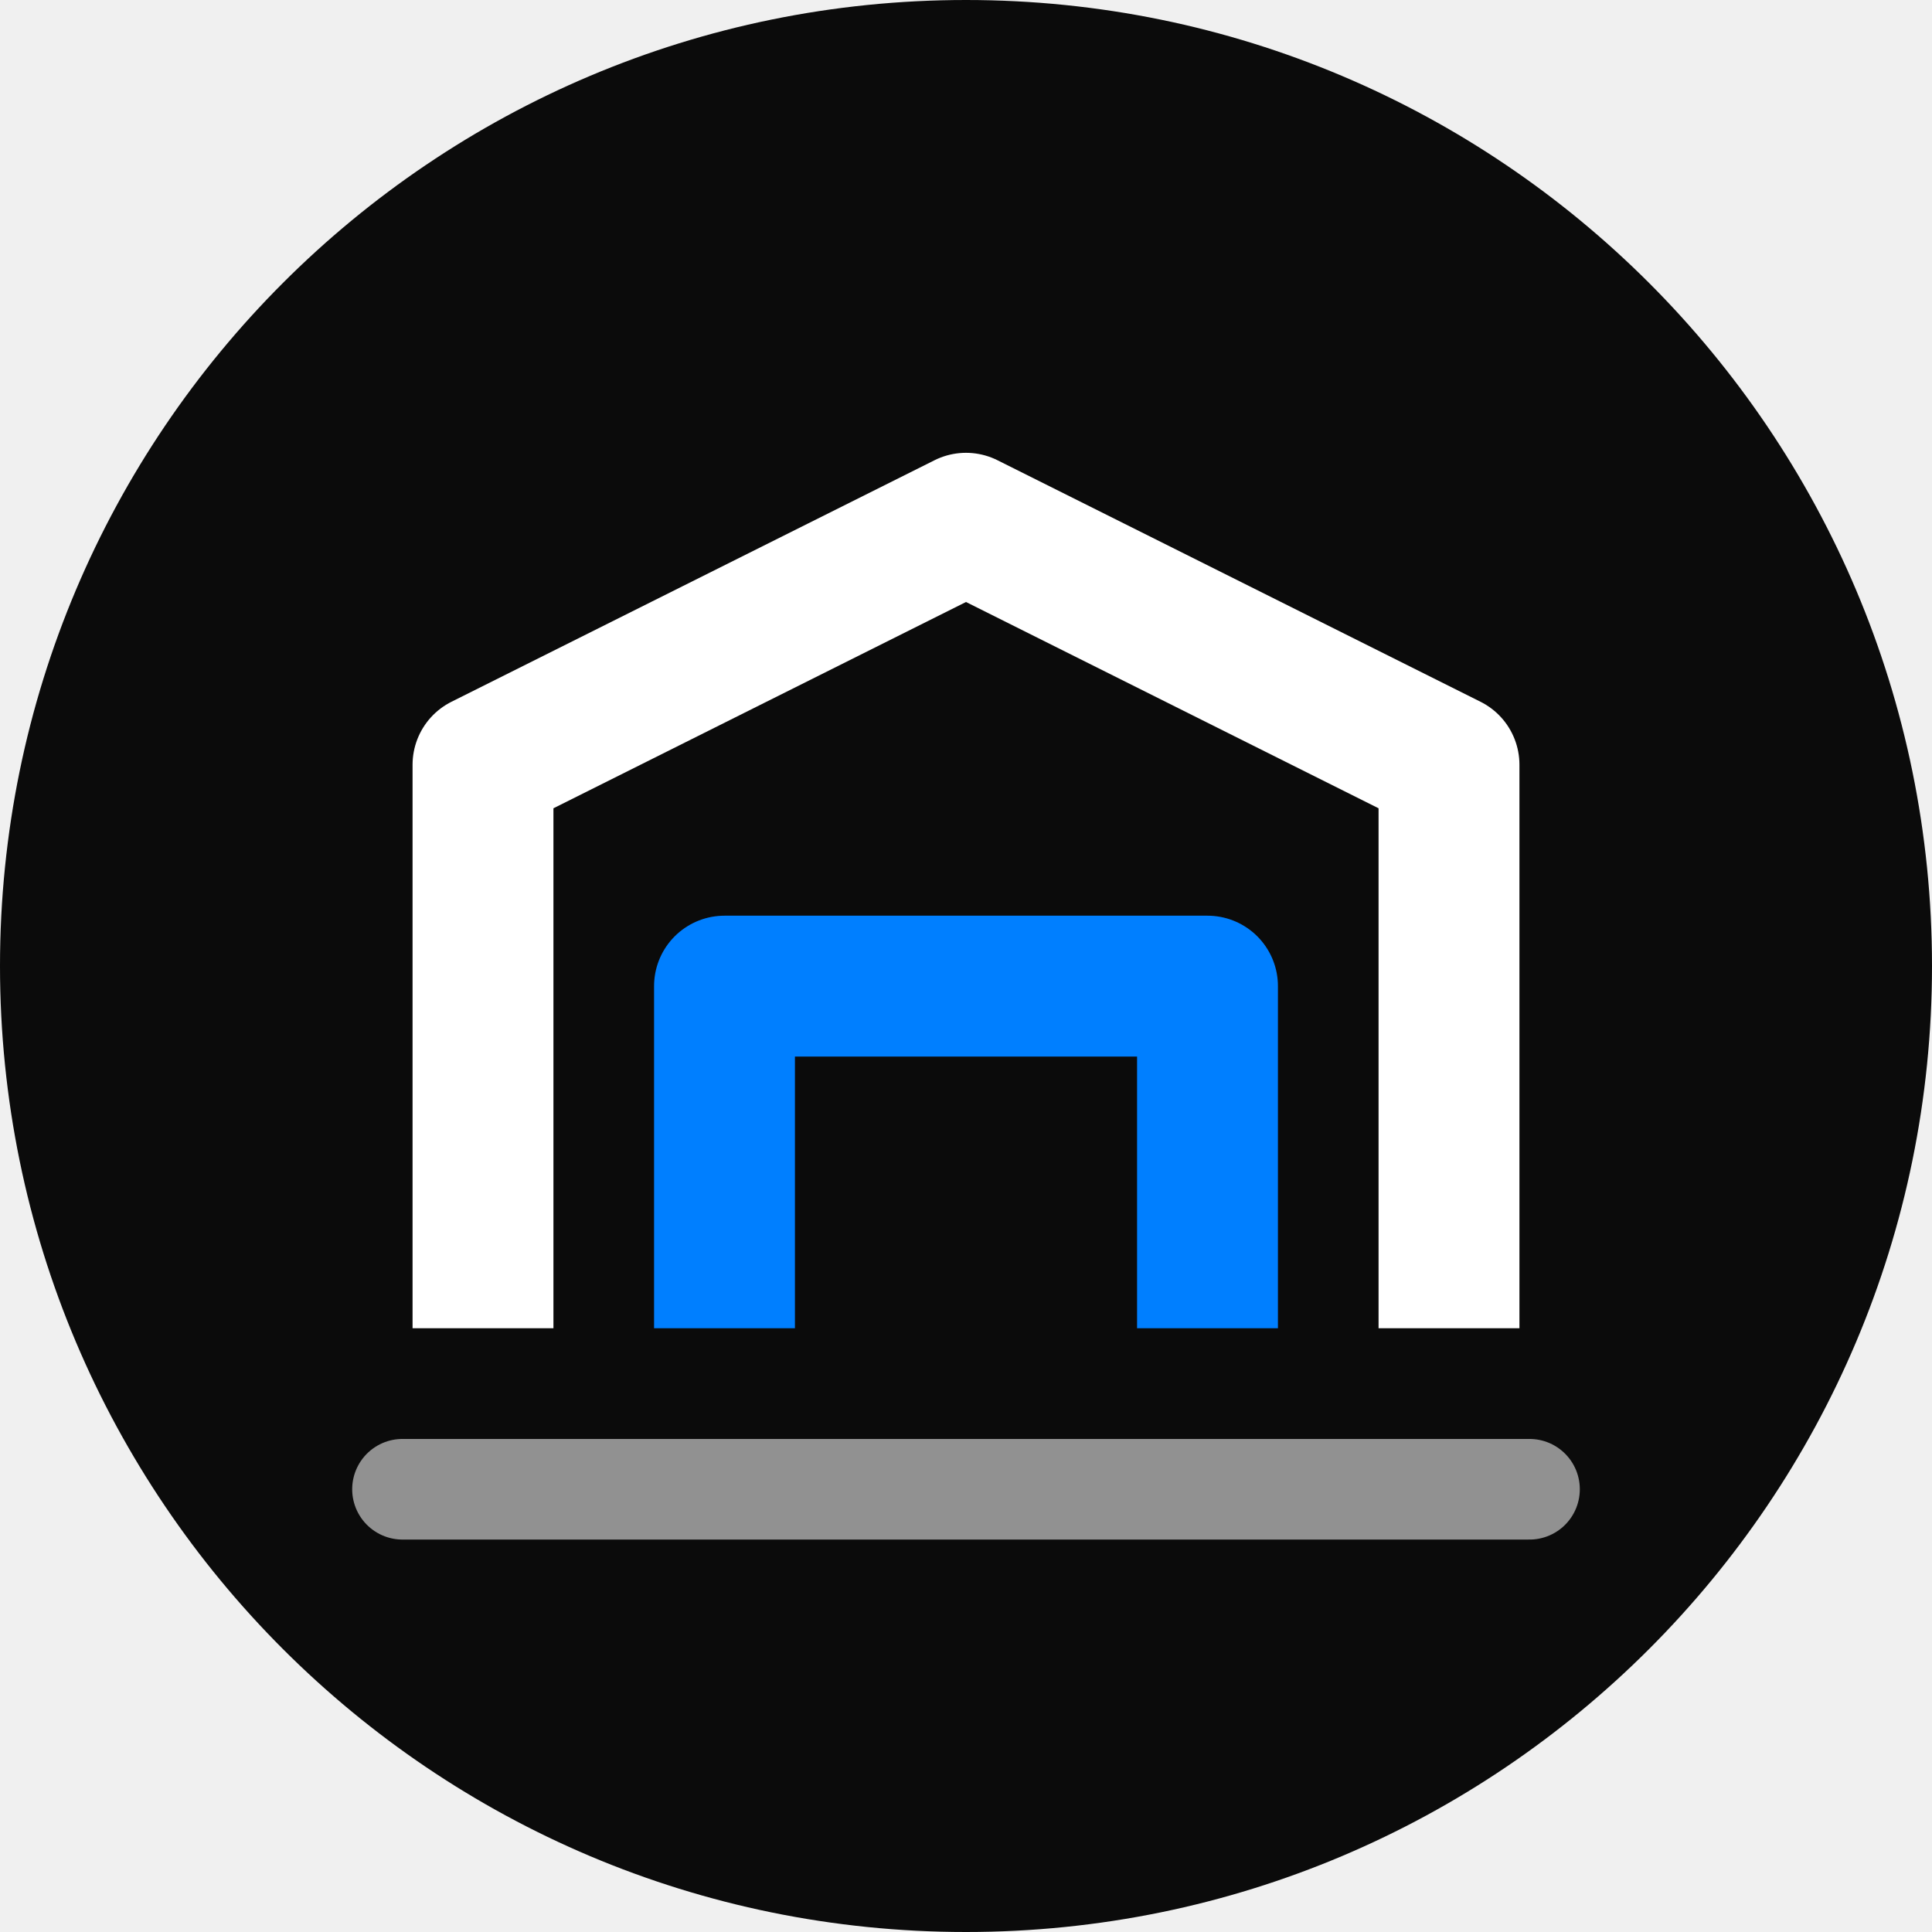
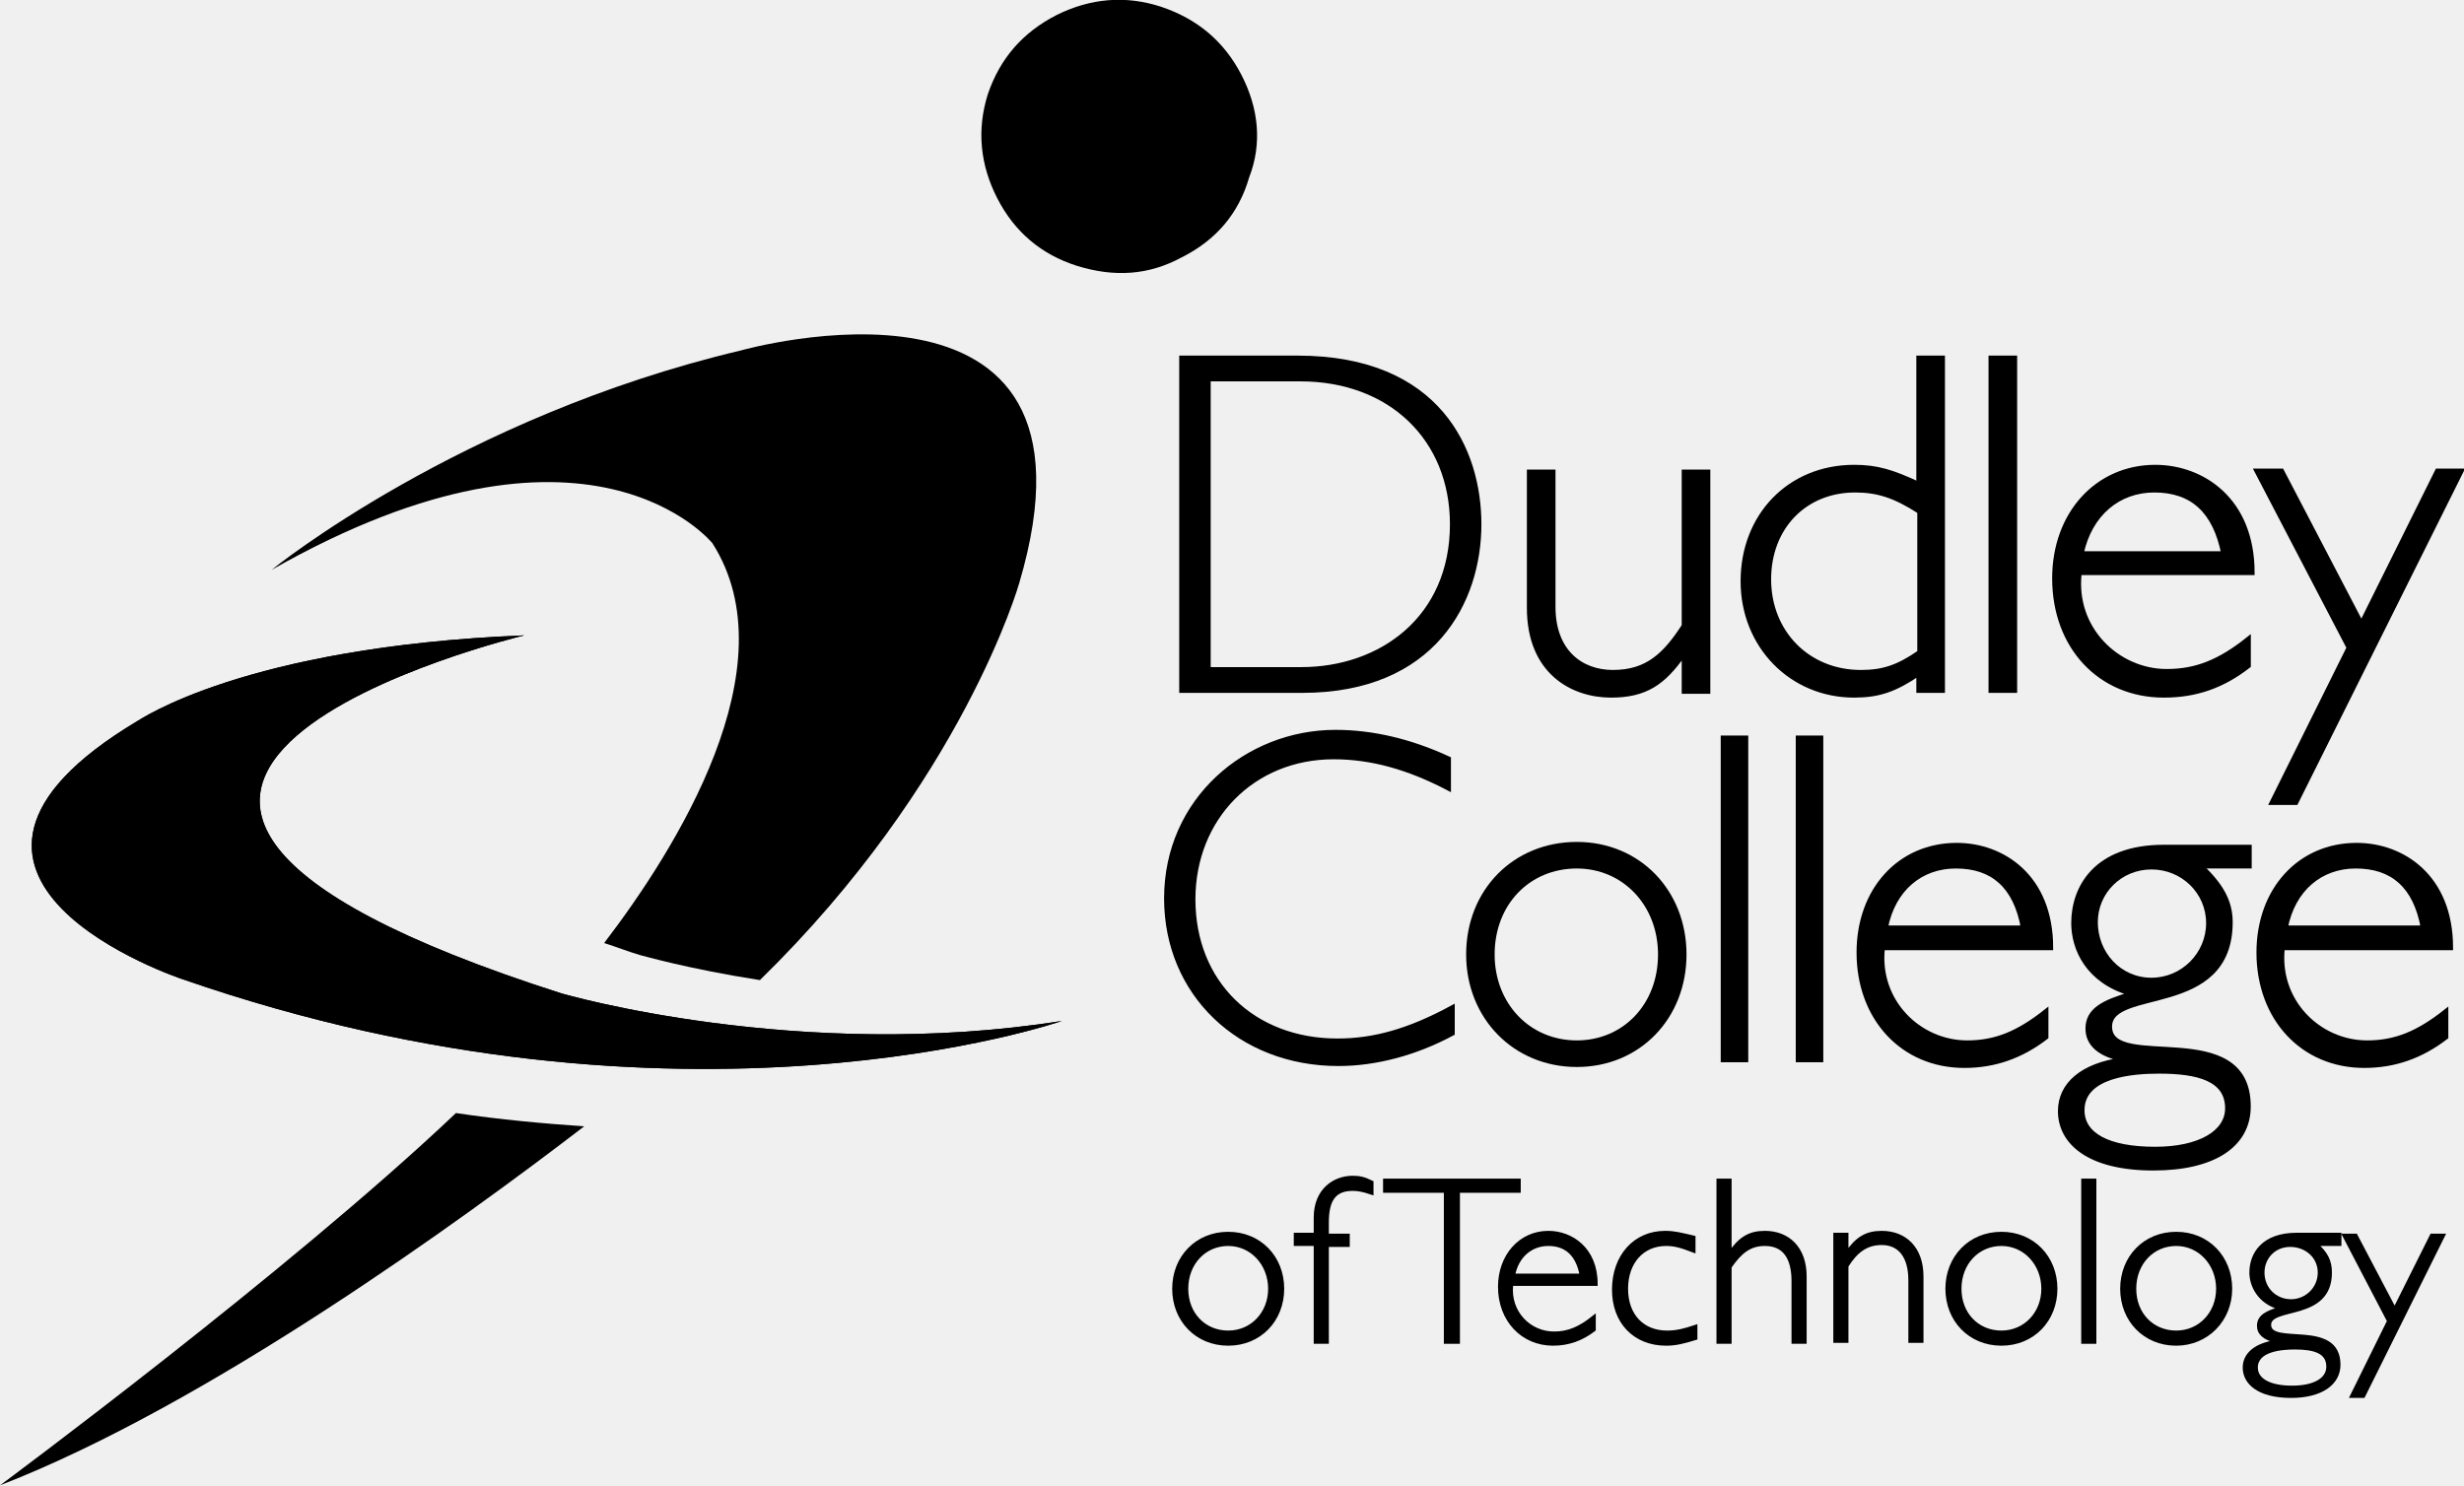
- <svg xmlns="http://www.w3.org/2000/svg" viewBox="0 0 96 96" role="img" aria-label="Dudley College image placeholder">
-   <rect width="96" height="96" rx="48" fill="#0b0b0b" />
-   <path d="M24 66V38l24-12 24 12v28" fill="none" stroke="#fff" stroke-width="7" stroke-linejoin="round" />
-   <path d="M36 66V49h24v17" fill="none" stroke="#007fff" stroke-width="7" stroke-linejoin="round" />
-   <path d="M20 74h56" stroke="#fff" stroke-opacity=".55" stroke-width="5" stroke-linecap="round" />
+ <svg xmlns="http://www.w3.org/2000/svg" version="1.1" id="Layer_1" x="0px" y="0px" viewBox="0 0 259.4 156.4" style="enable-background:new 0 0 259.4 156.4;" xml:space="preserve">
+   <style type="text/css">
+ 	.st0{stroke:#000000;stroke-width:0.513;}
+ 	.st1{stroke:#000000;stroke-width:0.499;}
+ 	.st2{stroke:#000000;stroke-width:0.393;}
+ </style>
+   <g>
+     <path class="st0" d="M136.6,37.7c14.9,0,19.1,9.8,19.1,17.5c0,8.1-4.8,17.5-18.6,17.5h-12.7v-35H136.6z M127.1,70.5h9.9   c8.4,0,15.9-5.4,15.9-15.3c0-9-6.5-15.3-16-15.3h-9.7V70.5z" />
+     <path class="st0" d="M177.3,68.9h-0.1c-2.1,3-4,4.3-7.6,4.3c-4,0-8.6-2.4-8.6-9.2V49.7h2.5v14.2c0,4.7,2.9,6.9,6.3,6.9   c3.6,0,5.5-1.8,7.5-4.9V49.7h2.5v23.1h-2.5V68.9z" />
+     <path class="st0" d="M204.5,72.7H202v-1.8c-2.5,1.7-4.2,2.3-6.8,2.3c-6.6,0-11.7-5.2-11.7-12c0-6.9,4.9-12,11.7-12   c2.4,0,4,0.5,6.8,1.8V37.7h2.5V72.7z M202,53.8c-2.5-1.6-4.3-2.2-6.7-2.2c-5.3,0-9.1,3.9-9.1,9.4c0,5.6,4.1,9.8,9.7,9.8   c2.3,0,3.9-0.5,6.2-2.1V53.8z" />
+     <path class="st0" d="M212.1,72.7h-2.5v-35h2.5V72.7z" />
+     <path class="st0" d="M218.9,60.3c-0.7,5.9,4,10.4,9.2,10.4c3.1,0,5.6-1,8.6-3.4v2.8c-2.7,2.1-5.5,3.1-8.9,3.1   c-6.7,0-11.5-5.1-11.5-12.3c0-6.8,4.5-11.7,10.6-11.7c4.9,0,10.2,3.4,10.2,11.1H218.9z M234.1,58.3c-0.9-4.5-3.3-6.7-7.3-6.7   c-3.8,0-6.8,2.5-7.7,6.7H234.1z" />
+     <path class="st0" d="M241.7,84.5h-2.5l8.1-16.3l-9.7-18.6h2.6l8.4,16.1l8-16.1h2.5L241.7,84.5z" />
+   </g>
+   <g>
+     <path class="st1" d="M152.5,83c-4.2-2.2-8.1-3.3-12.1-3.3c-8.5,0-14.8,6.4-14.8,15c0,8.8,6.3,14.9,15.2,14.9c3.8,0,7.5-1,12.1-3.5   v2.7c-3.9,2.1-8.1,3.2-12,3.2c-10.4,0-18.1-7.4-18.1-17.4c0-10.4,8.5-17.5,17.8-17.5c3.8,0,7.8,0.9,11.9,2.8V83z" />
+     <path class="st1" d="M166,112.1c-6.5,0-11.4-5-11.4-11.6c0-6.7,4.9-11.6,11.4-11.6s11.3,5,11.3,11.6   C177.3,107.1,172.5,112.1,166,112.1z M166,91.2c-5.1,0-8.9,3.9-8.9,9.3c0,5.3,3.8,9.3,8.9,9.3c5,0,8.8-3.9,8.8-9.3   C174.8,95.2,171,91.2,166,91.2z" />
+     <path class="st1" d="M183.8,111.6h-2.4V77.7h2.4V111.6z" />
+     <path class="st1" d="M191.7,111.6h-2.4V77.7h2.4V111.6z" />
+     <path class="st1" d="M198.2,99.7c-0.7,5.7,3.8,10.1,8.9,10.1c3,0,5.4-1,8.3-3.3v2.7c-2.6,2-5.4,3-8.6,3c-6.5,0-11.1-5-11.1-11.9   c0-6.6,4.3-11.3,10.3-11.3c4.8,0,9.9,3.3,9.9,10.8H198.2z M213,97.7c-0.8-4.4-3.2-6.5-7.1-6.5c-3.7,0-6.6,2.4-7.4,6.5H213z" />
+     <path class="st1" d="M236.8,91.2h-5.1c2.1,2,3.1,3.7,3.1,5.9c0,10-12.7,6.7-12.7,11c0,4.9,14.6-1.1,14.6,8.4c0,4.1-3.7,6.5-10,6.5   c-6.9,0-9.8-2.8-9.8-6c0-2.8,2.3-4.8,6.5-5.4v-0.1c-2.4-0.5-3.6-1.6-3.6-3.2c0-2,1.8-2.8,4.5-3.6v-0.1c-4.5-1.3-6-4.7-6-7.4   c0-3.7,2.3-8,9.5-8h9V91.2z M227.3,112.8c-2.8,0-8.1,0.4-8.1,4.1c0,2.6,2.7,4.1,7.7,4.1c4.6,0,7.6-1.7,7.6-4.3   C234.5,113.6,231.4,112.8,227.3,112.8z M226.5,91.3c-3.3,0-5.9,2.6-5.9,5.8c0,3.3,2.5,6.1,5.9,6.1c3.3,0,6-2.7,6-6   C232.5,93.9,229.8,91.3,226.5,91.3z" />
+     <path class="st1" d="M240.3,99.7c-0.7,5.7,3.8,10.1,8.9,10.1c3,0,5.4-1,8.3-3.3v2.7c-2.6,2-5.4,3-8.6,3c-6.5,0-11.1-5-11.1-11.9   c0-6.6,4.3-11.3,10.3-11.3c4.8,0,9.9,3.3,9.9,10.8H240.3z M255.1,97.7c-0.8-4.4-3.2-6.5-7.1-6.5c-3.7,0-6.6,2.4-7.4,6.5H255.1z" />
+   </g>
+   <g>
+     <path class="st2" d="M129.3,141.5c-3.3,0-5.7-2.5-5.7-5.8c0-3.3,2.4-5.8,5.7-5.8c3.3,0,5.7,2.5,5.7,5.8   C135,139,132.6,141.5,129.3,141.5z M129.3,131c-2.5,0-4.4,2-4.4,4.7c0,2.7,1.9,4.6,4.4,4.6c2.5,0,4.4-2,4.4-4.6   S131.8,131,129.3,131z" />
+     <path class="st2" d="M144.4,125.6c-0.9-0.3-1.4-0.4-2-0.4c-1.9,0-2.7,1.1-2.7,3.5v1.4h2.2v1h-2.2v10.2h-1.2V131h-2.1v-1h2.1v-1.8   c0-2.9,2-4.2,3.9-4.2c0.7,0,1.2,0.1,2,0.5V125.6z" />
+     <path class="st2" d="M159.9,125.4h-6.4v15.9h-1.3v-15.9h-6.4v-1.1h14.1V125.4z" />
+     <path class="st2" d="M159.1,135.3c-0.3,2.9,1.9,5.1,4.5,5.1c1.5,0,2.7-0.5,4.2-1.7v1.3c-1.3,1-2.7,1.5-4.3,1.5   c-3.2,0-5.6-2.5-5.6-6c0-3.3,2.2-5.7,5.1-5.7c2.4,0,5,1.7,5,5.4H159.1z M166.5,134.3c-0.4-2.2-1.6-3.3-3.5-3.3   c-1.8,0-3.3,1.2-3.7,3.3H166.5z" />
+     <path class="st2" d="M178.3,131.7c-1.3-0.5-2-0.7-2.9-0.7c-2.5,0-4.2,1.9-4.2,4.7c0,2.8,1.7,4.6,4.3,4.6c1,0,1.8-0.2,3-0.6v1.2   c-1.3,0.4-2.1,0.6-3.1,0.6c-3.3,0-5.5-2.3-5.5-5.7c0-3.5,2.2-6,5.4-6c1,0,1.7,0.2,3,0.5V131.7z" />
+     <path class="st2" d="M182.1,132L182.1,132c1.1-1.6,2.1-2.2,3.7-2.2c2.4,0,4.2,1.6,4.2,4.6v6.9h-1.2v-6.4c0-2.4-0.9-3.9-3-3.9   c-1.6,0-2.6,0.8-3.7,2.4v7.9h-1.2v-17h1.2V132z" />
+     <path class="st2" d="M194.4,132L194.4,132c1.1-1.6,2.1-2.2,3.7-2.2c2.4,0,4.2,1.6,4.2,4.6v6.8h-1.2v-6.4c0-2.5-1.1-3.9-3-3.9   c-1.6,0-2.7,0.8-3.7,2.4v7.9h-1.2v-11.2h1.2V132z" />
+     <path class="st2" d="M210.7,141.5c-3.3,0-5.7-2.5-5.7-5.8c0-3.3,2.4-5.8,5.7-5.8c3.3,0,5.7,2.5,5.7,5.8   C216.4,139,214,141.5,210.7,141.5z M210.7,131c-2.5,0-4.4,2-4.4,4.7c0,2.7,1.9,4.6,4.4,4.6c2.5,0,4.4-2,4.4-4.6   S213.2,131,210.7,131z" />
+     <path class="st2" d="M220.5,141.3h-1.2v-17h1.2V141.3z" />
+     <path class="st2" d="M229.1,141.5c-3.3,0-5.7-2.5-5.7-5.8c0-3.3,2.4-5.8,5.7-5.8c3.3,0,5.7,2.5,5.7,5.8   C234.8,139,232.3,141.5,229.1,141.5z M229.1,131c-2.5,0-4.4,2-4.4,4.7c0,2.7,1.9,4.6,4.4,4.6c2.5,0,4.4-2,4.4-4.6   S231.6,131,229.1,131z" />
+     <path class="st2" d="M246.3,131h-2.5c1.1,1,1.5,1.8,1.5,3c0,5-6.4,3.4-6.4,5.5c0,2.4,7.3-0.5,7.3,4.2c0,2-1.9,3.3-5,3.3   c-3.4,0-4.9-1.4-4.9-3c0-1.4,1.2-2.4,3.3-2.7v-0.1c-1.2-0.3-1.8-0.8-1.8-1.6c0-1,0.9-1.4,2.2-1.8v-0.1c-2.2-0.6-3-2.4-3-3.7   c0-1.9,1.2-4,4.8-4h4.5V131z M241.6,141.9c-1.4,0-4.1,0.2-4.1,2.1c0,1.3,1.4,2.1,3.8,2.1c2.3,0,3.8-0.8,3.8-2.2   C245.1,142.3,243.6,141.9,241.6,141.9z M241.1,131.1c-1.7,0-2.9,1.3-2.9,2.9c0,1.7,1.3,3,3,3c1.6,0,3-1.3,3-3   S242.8,131.1,241.1,131.1z" />
+     <path class="st2" d="M248.8,147h-1.2l3.9-7.9l-4.7-9h1.2l4.1,7.8l3.9-7.8h1.2L248.8,147z" />
+   </g>
+   <path d="M55.2,66.9c0,0-65.2,15.6,3.9,37.7c0,0,25,7.3,52.7,2.9c0,0-39.9,13.9-92.6-4.4c0,0-32.3-10.7-4.7-27.2  C14.6,75.9,25.6,68.1,55.2,66.9" />
+   <path d="M130.7,7.9c-1.8-3.5-4.6-5.9-8.5-7.2c-3.7-1.2-7.4-0.9-11,0.9c-3.5,1.8-5.9,4.5-7.2,8.3c-1.2,3.8-0.8,7.5,1,11  c1.8,3.5,4.6,5.9,8.4,7.1c3.9,1.2,7.5,1,11-0.9c3.6-1.8,6-4.6,7.1-8.4C132.9,15.1,132.5,11.4,130.7,7.9" />
+   <path d="M55.2,66.9c0,0-65.2,15.6,3.9,37.7c0,0,25,7.3,52.7,2.9c0,0-39.9,13.9-92.6-4.4c0,0-32.3-10.7-4.7-27.2  C14.6,75.9,25.6,68.1,55.2,66.9" />
+   <path d="M0,156.4c21.9-8.5,48.6-27.9,61.5-37.8c-4.3-0.3-8.8-0.7-13.5-1.4C30.4,133.9,0,156.4,0,156.4z" />
+   <g>
+     <path d="M80,103.2c21.4-20.9,27.3-41.8,27.3-41.8C117.9,25.6,78,36.9,78,36.9C48.4,43.9,28.6,60,28.6,60C62,41,75,57.2,75,57.2   c8.3,13-3.9,32.3-11.4,42.1c1.3,0.4,2.5,0.9,3.9,1.3C67.6,100.6,72.3,102,80,103.2z" />
+   </g>
</svg>
